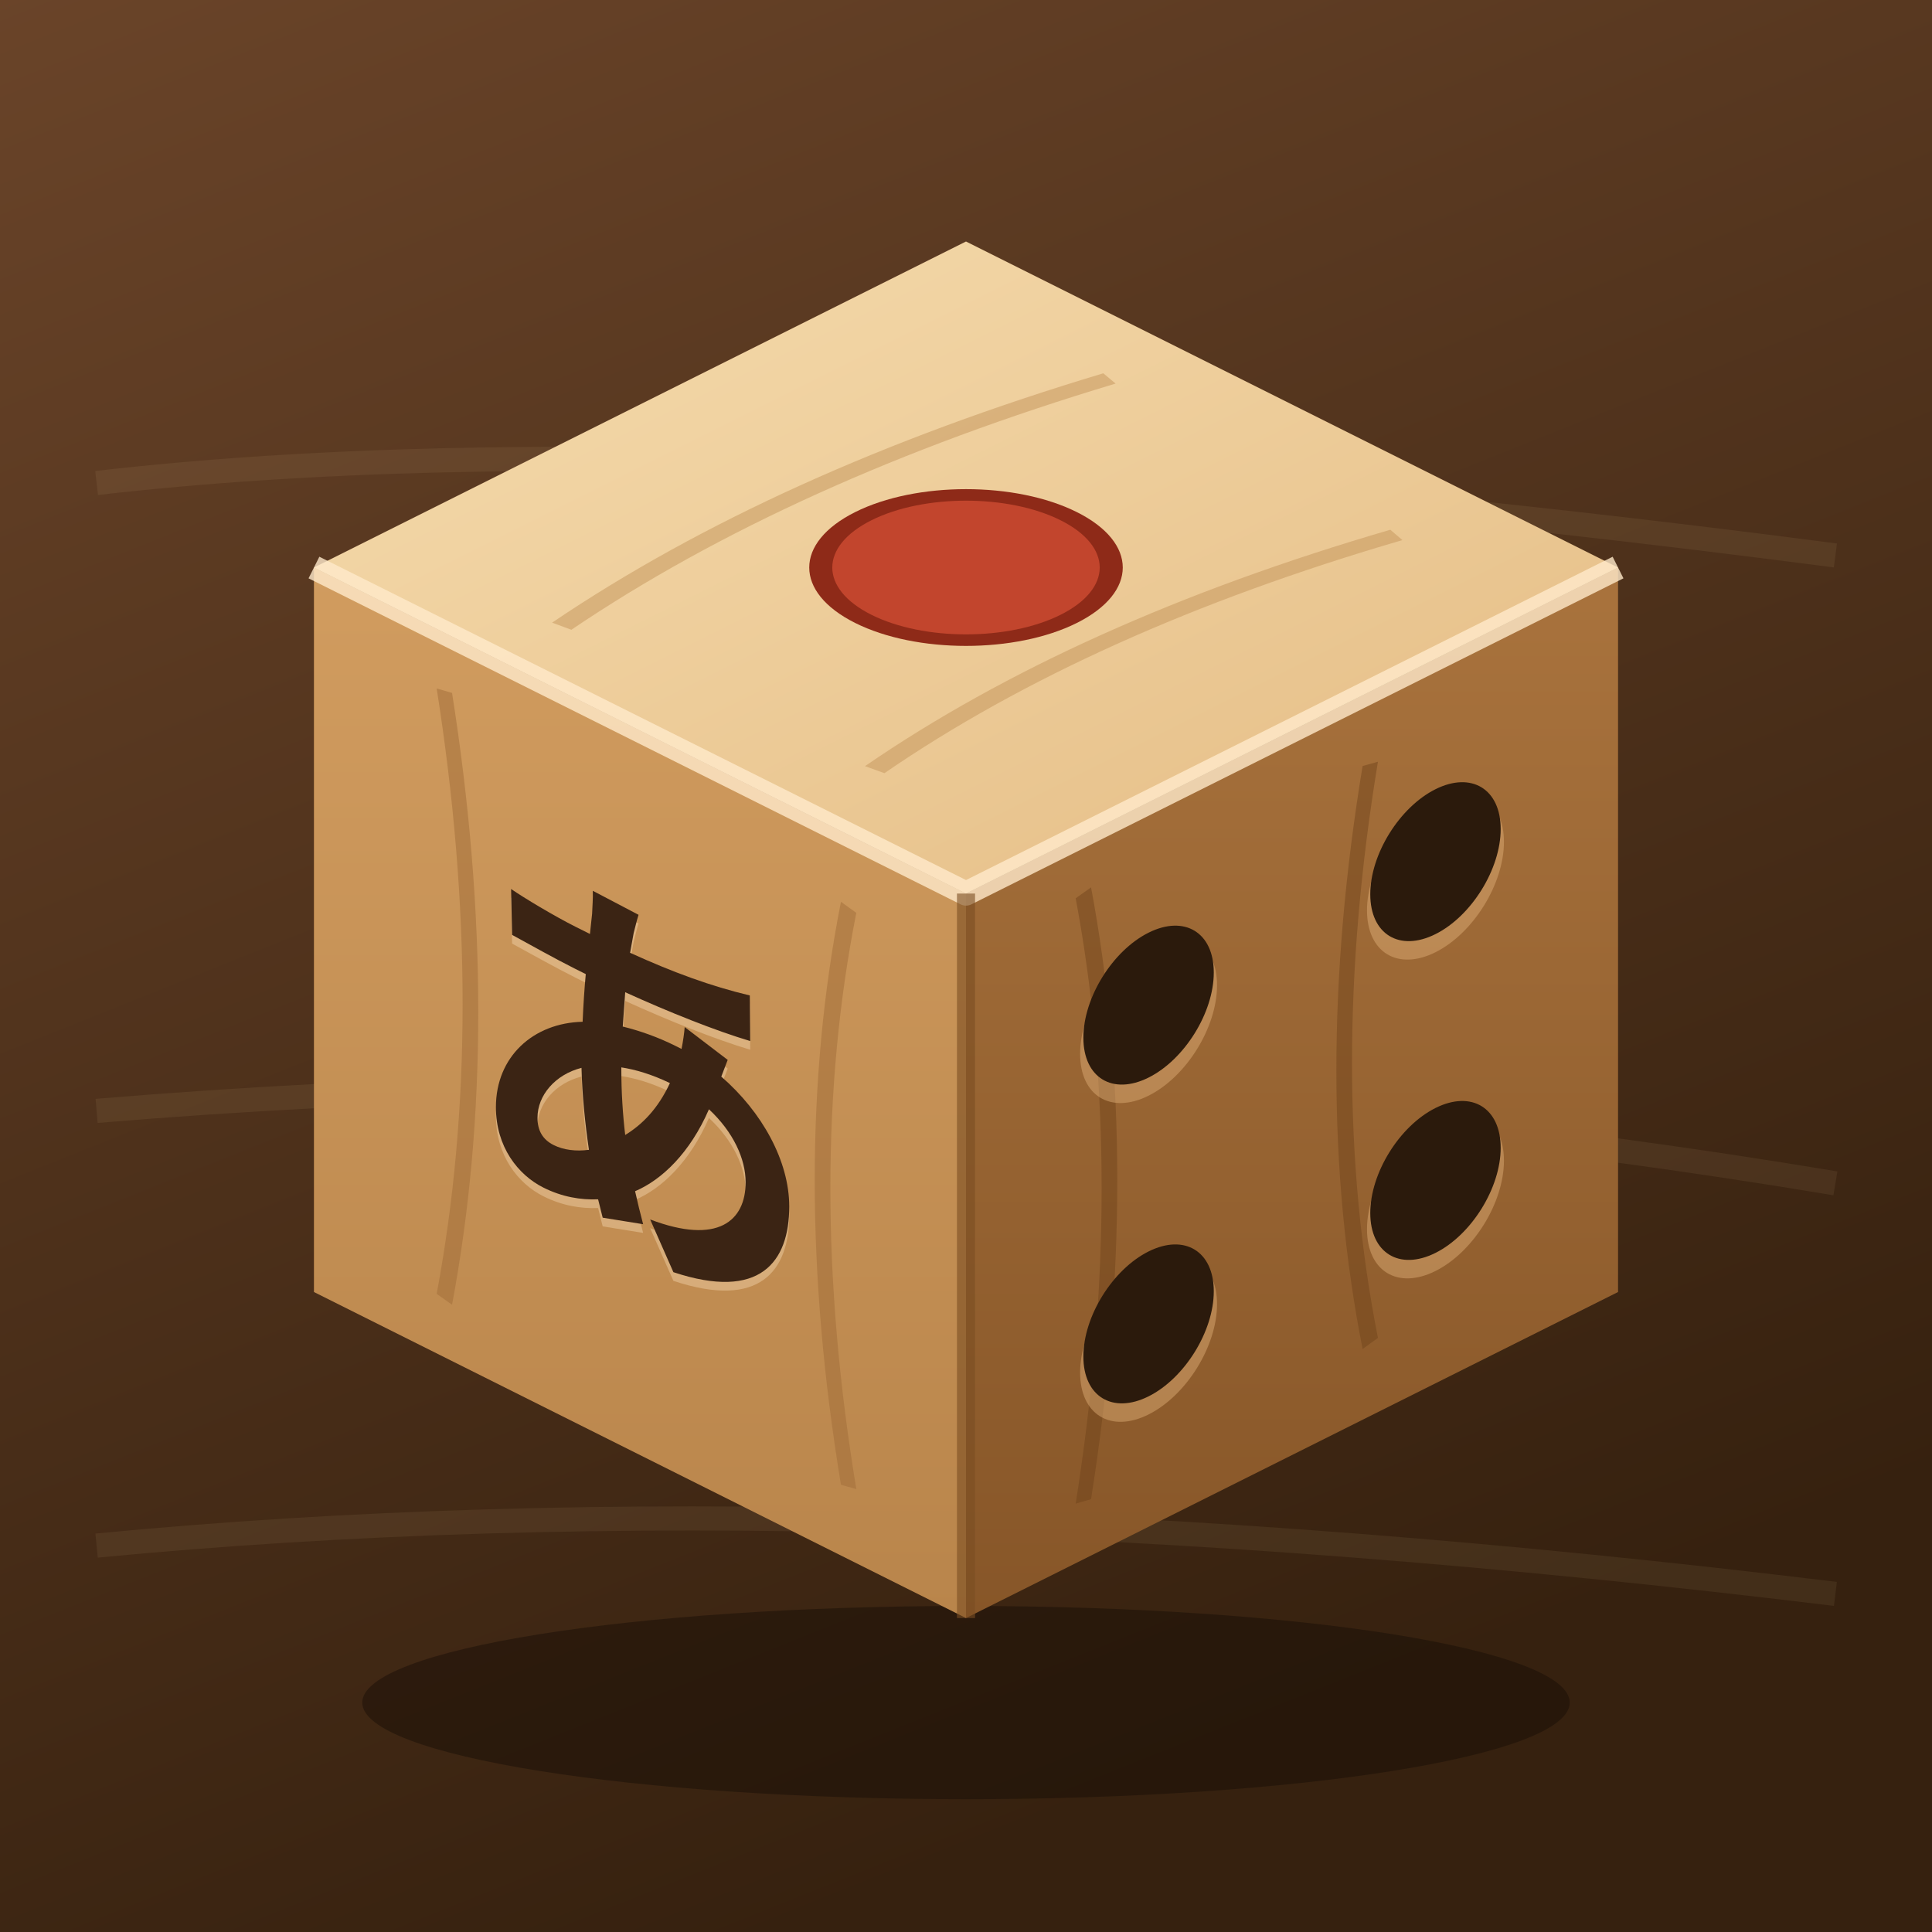
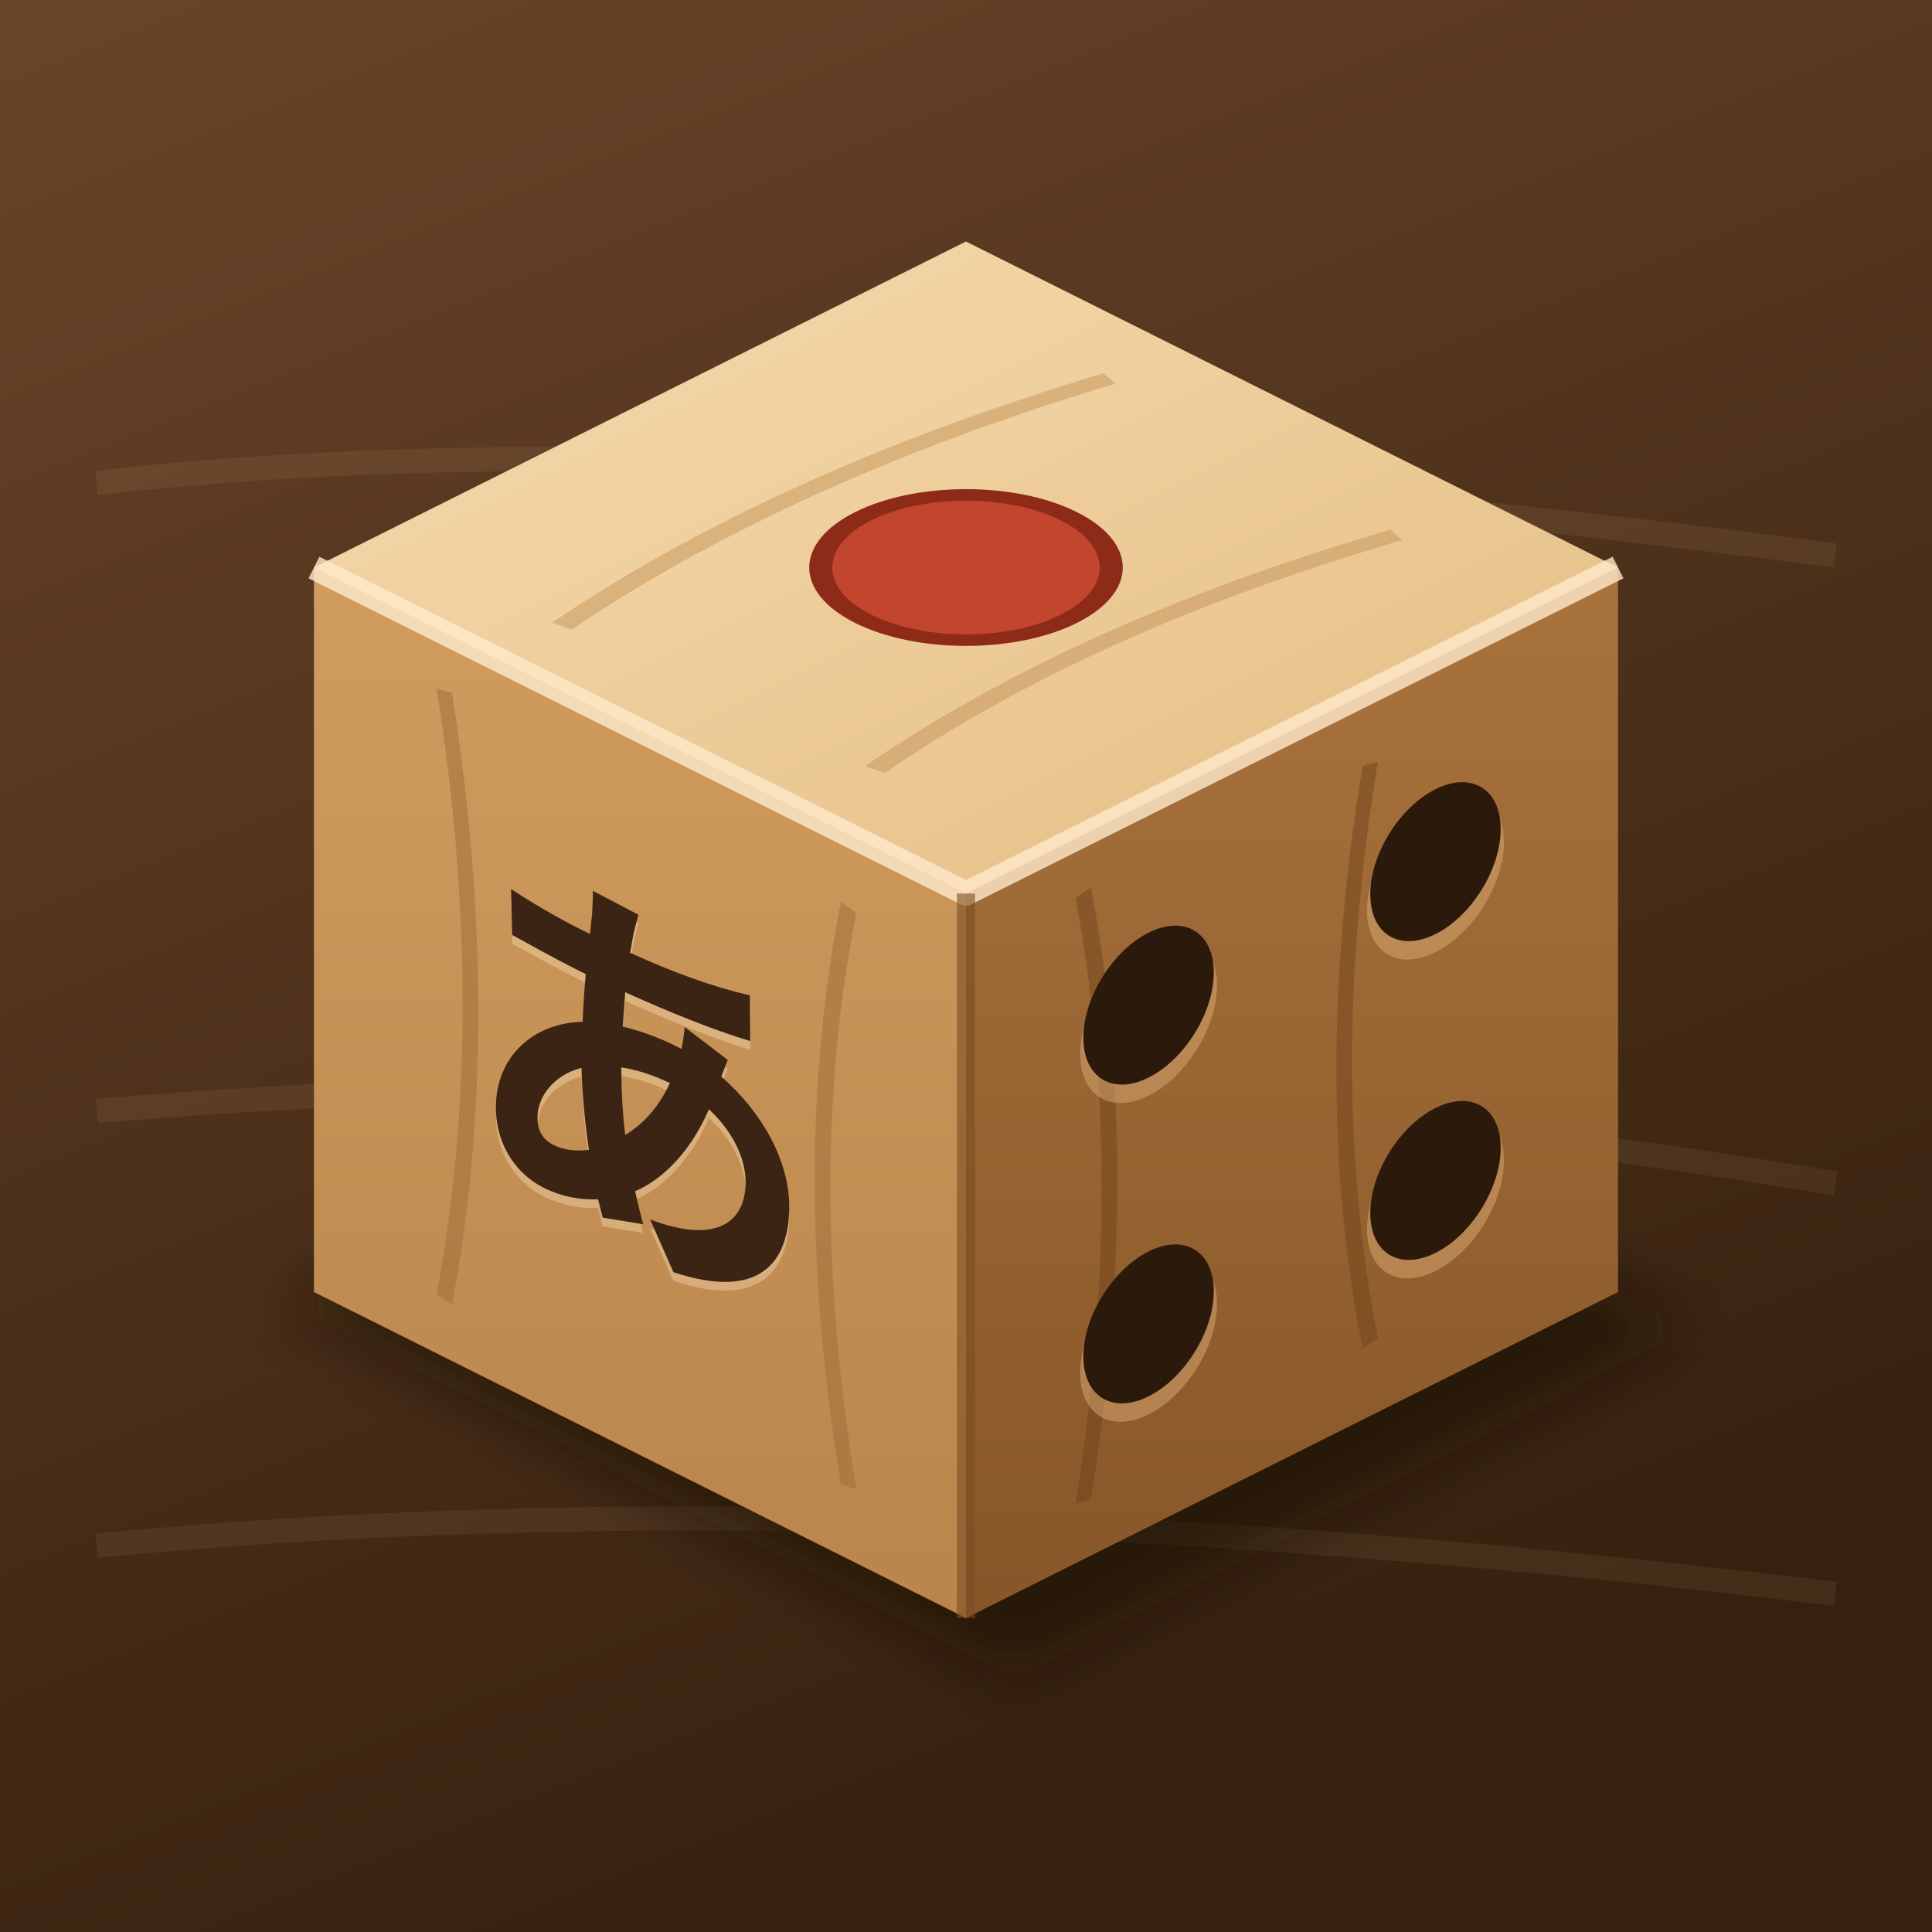
<svg xmlns="http://www.w3.org/2000/svg" viewBox="0 0 160 160">
  <defs>
    <linearGradient id="tile" x1="0" y1="0" x2="0.4" y2="1">
      <stop offset="0" stop-color="#6A4429" />
      <stop offset="1" stop-color="#36210F" />
    </linearGradient>
    <linearGradient id="top" x1="0" y1="0" x2="1" y2="1">
      <stop offset="0" stop-color="#F6DCAE" />
      <stop offset="1" stop-color="#E4BC84" />
    </linearGradient>
    <linearGradient id="left" x1="0" y1="0" x2="0" y2="1">
      <stop offset="0" stop-color="#D19C5F" />
      <stop offset="1" stop-color="#B9854B" />
    </linearGradient>
    <linearGradient id="right" x1="0" y1="0" x2="0" y2="1">
      <stop offset="0" stop-color="#A9733D" />
      <stop offset="1" stop-color="#875628" />
    </linearGradient>
+     <filter id="shadow" x="-20%" y="-20%" width="140%" height="140%">
+       <feGaussianBlur stdDeviation="2.5" />
+     </filter>
  </defs>
  <rect width="160" height="160" fill="url(#tile)" />
  <path d="M8 40 Q60 34 152 46 M8 92 Q80 86 152 98 M8 128 Q70 122 152 132" fill="none" stroke="#FFD9A8" stroke-opacity="0.07" stroke-width="2" />
-   <ellipse cx="80" cy="141" rx="50" ry="8" fill="#140B05" opacity="0.45" />
+   <path d="M24 108 L80 80 L140 110 L84 139 Z" fill="#140B05" opacity="0.55" filter="url(#shadow)" />
  <path d="M26 47 L80 20 L134 47 L80 74 Z" fill="url(#top)" />
  <path d="M26 47 L80 74 L80 134 L26 107 Z" fill="url(#left)" />
  <path d="M80 74 L134 47 L134 107 L80 134 Z" fill="url(#right)" />
  <path d="M26 47 L80 74 L134 47" fill="none" stroke="#FFEACB" stroke-width="2" stroke-linejoin="round" opacity="0.8" />
  <path d="M80 74 V134" fill="none" stroke="#7A4D22" stroke-width="1.5" opacity="0.6" />
  <g transform="matrix(0.54 -0.27 0.54 0.27 26 47)">
    <path d="M10 28 Q50 22 90 32 M12 74 Q50 68 88 78" fill="none" stroke="#C4945B" stroke-opacity="0.5" stroke-width="2.6" />
    <circle cx="50" cy="50" r="17" fill="#8E2A18" />
    <circle cx="50" cy="50" r="14.5" fill="#C2452D" />
  </g>
  <g transform="matrix(0.54 0.27 0 0.6 26 47)">
    <path d="M20 8 Q28 50 20 92 M82 10 Q74 50 82 90" fill="none" stroke="#A06C38" stroke-opacity="0.5" stroke-width="2.4" />
    <text x="50" y="70.2" text-anchor="middle" font-family="Zen Kaku Gothic New, Yu Gothic, Hiragino Sans, sans-serif" font-weight="700" font-size="54" fill="#FFE9C6" fill-opacity="0.35">あ</text>
    <text x="50" y="69" text-anchor="middle" font-family="Zen Kaku Gothic New, Yu Gothic, Hiragino Sans, sans-serif" font-weight="700" font-size="54" fill="#3B2414">あ</text>
  </g>
  <g transform="matrix(0.54 -0.27 0 0.6 80 74)">
    <path d="M18 8 Q26 50 18 92 M62 10 Q54 50 62 90" fill="none" stroke="#6E4219" stroke-opacity="0.45" stroke-width="2.4" />
    <g fill="#E2B27A" fill-opacity="0.45">
      <circle cx="28" cy="30" r="10.5" />
      <circle cx="72" cy="30" r="10.5" />
      <circle cx="28" cy="74" r="10.5" />
      <circle cx="72" cy="74" r="10.5" />
    </g>
    <g fill="#2B1A0C">
      <circle cx="28" cy="28" r="10" />
      <circle cx="72" cy="28" r="10" />
      <circle cx="28" cy="72" r="10" />
      <circle cx="72" cy="72" r="10" />
    </g>
  </g>
</svg>
